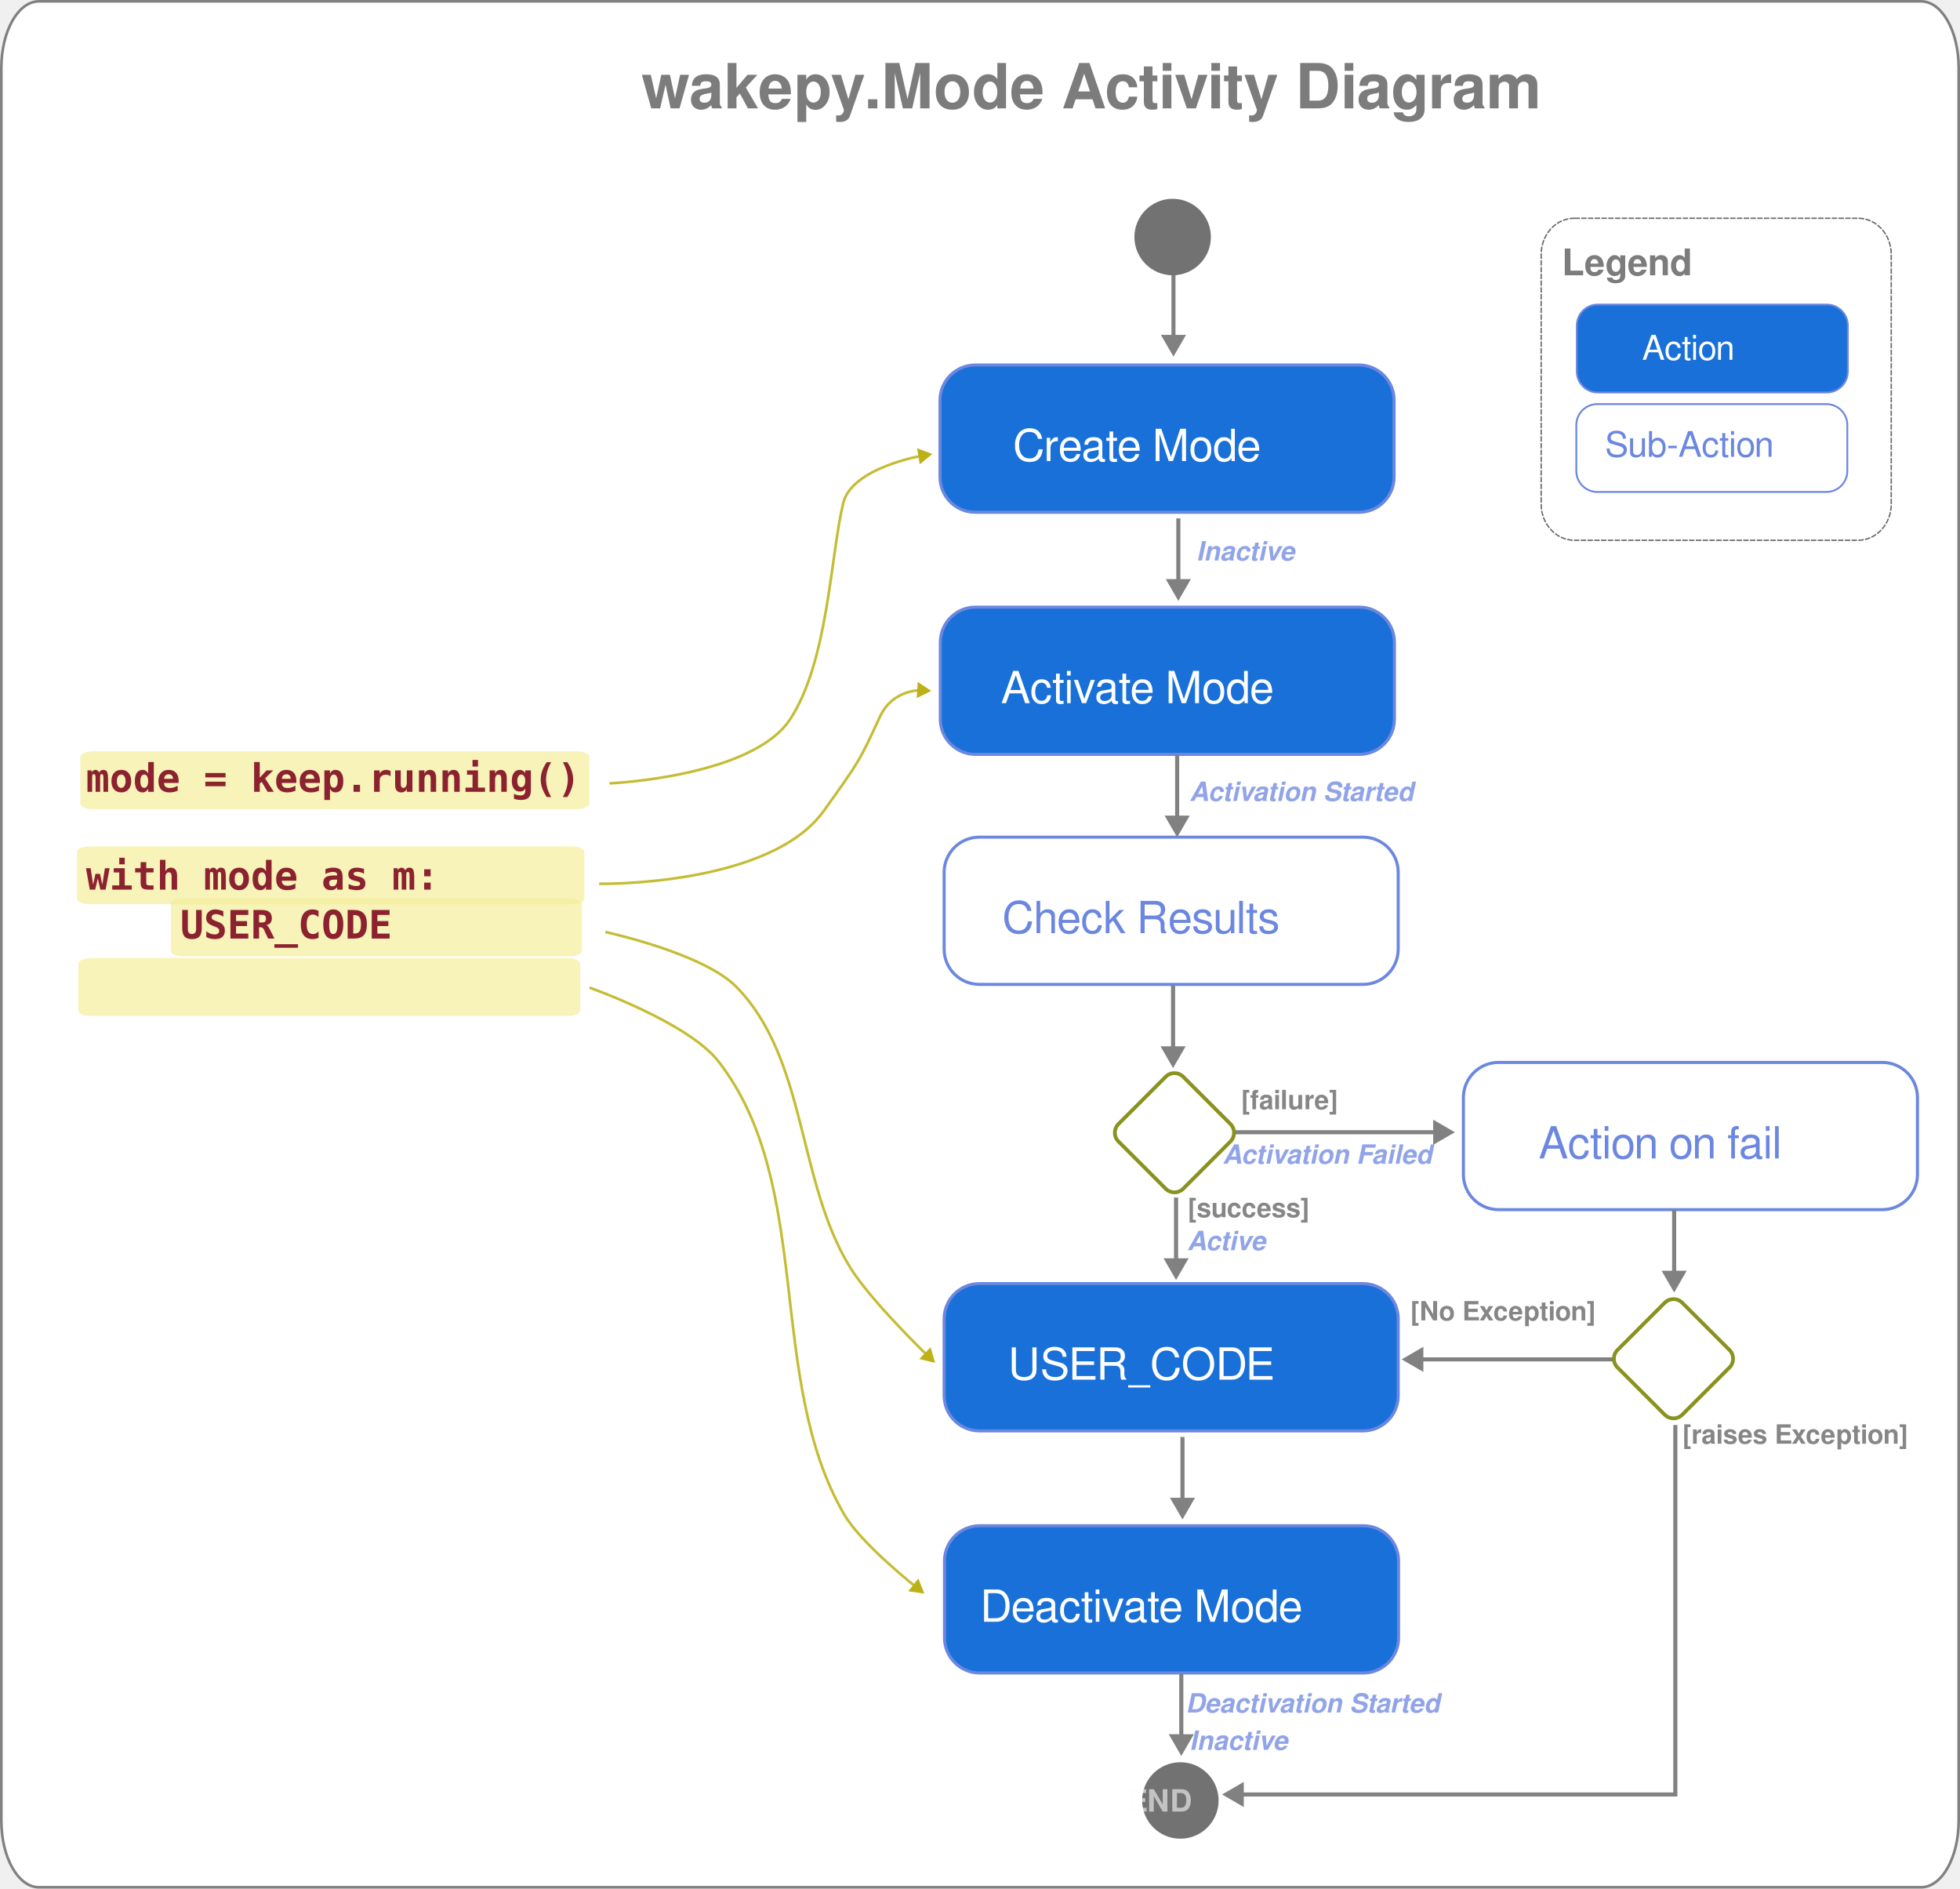
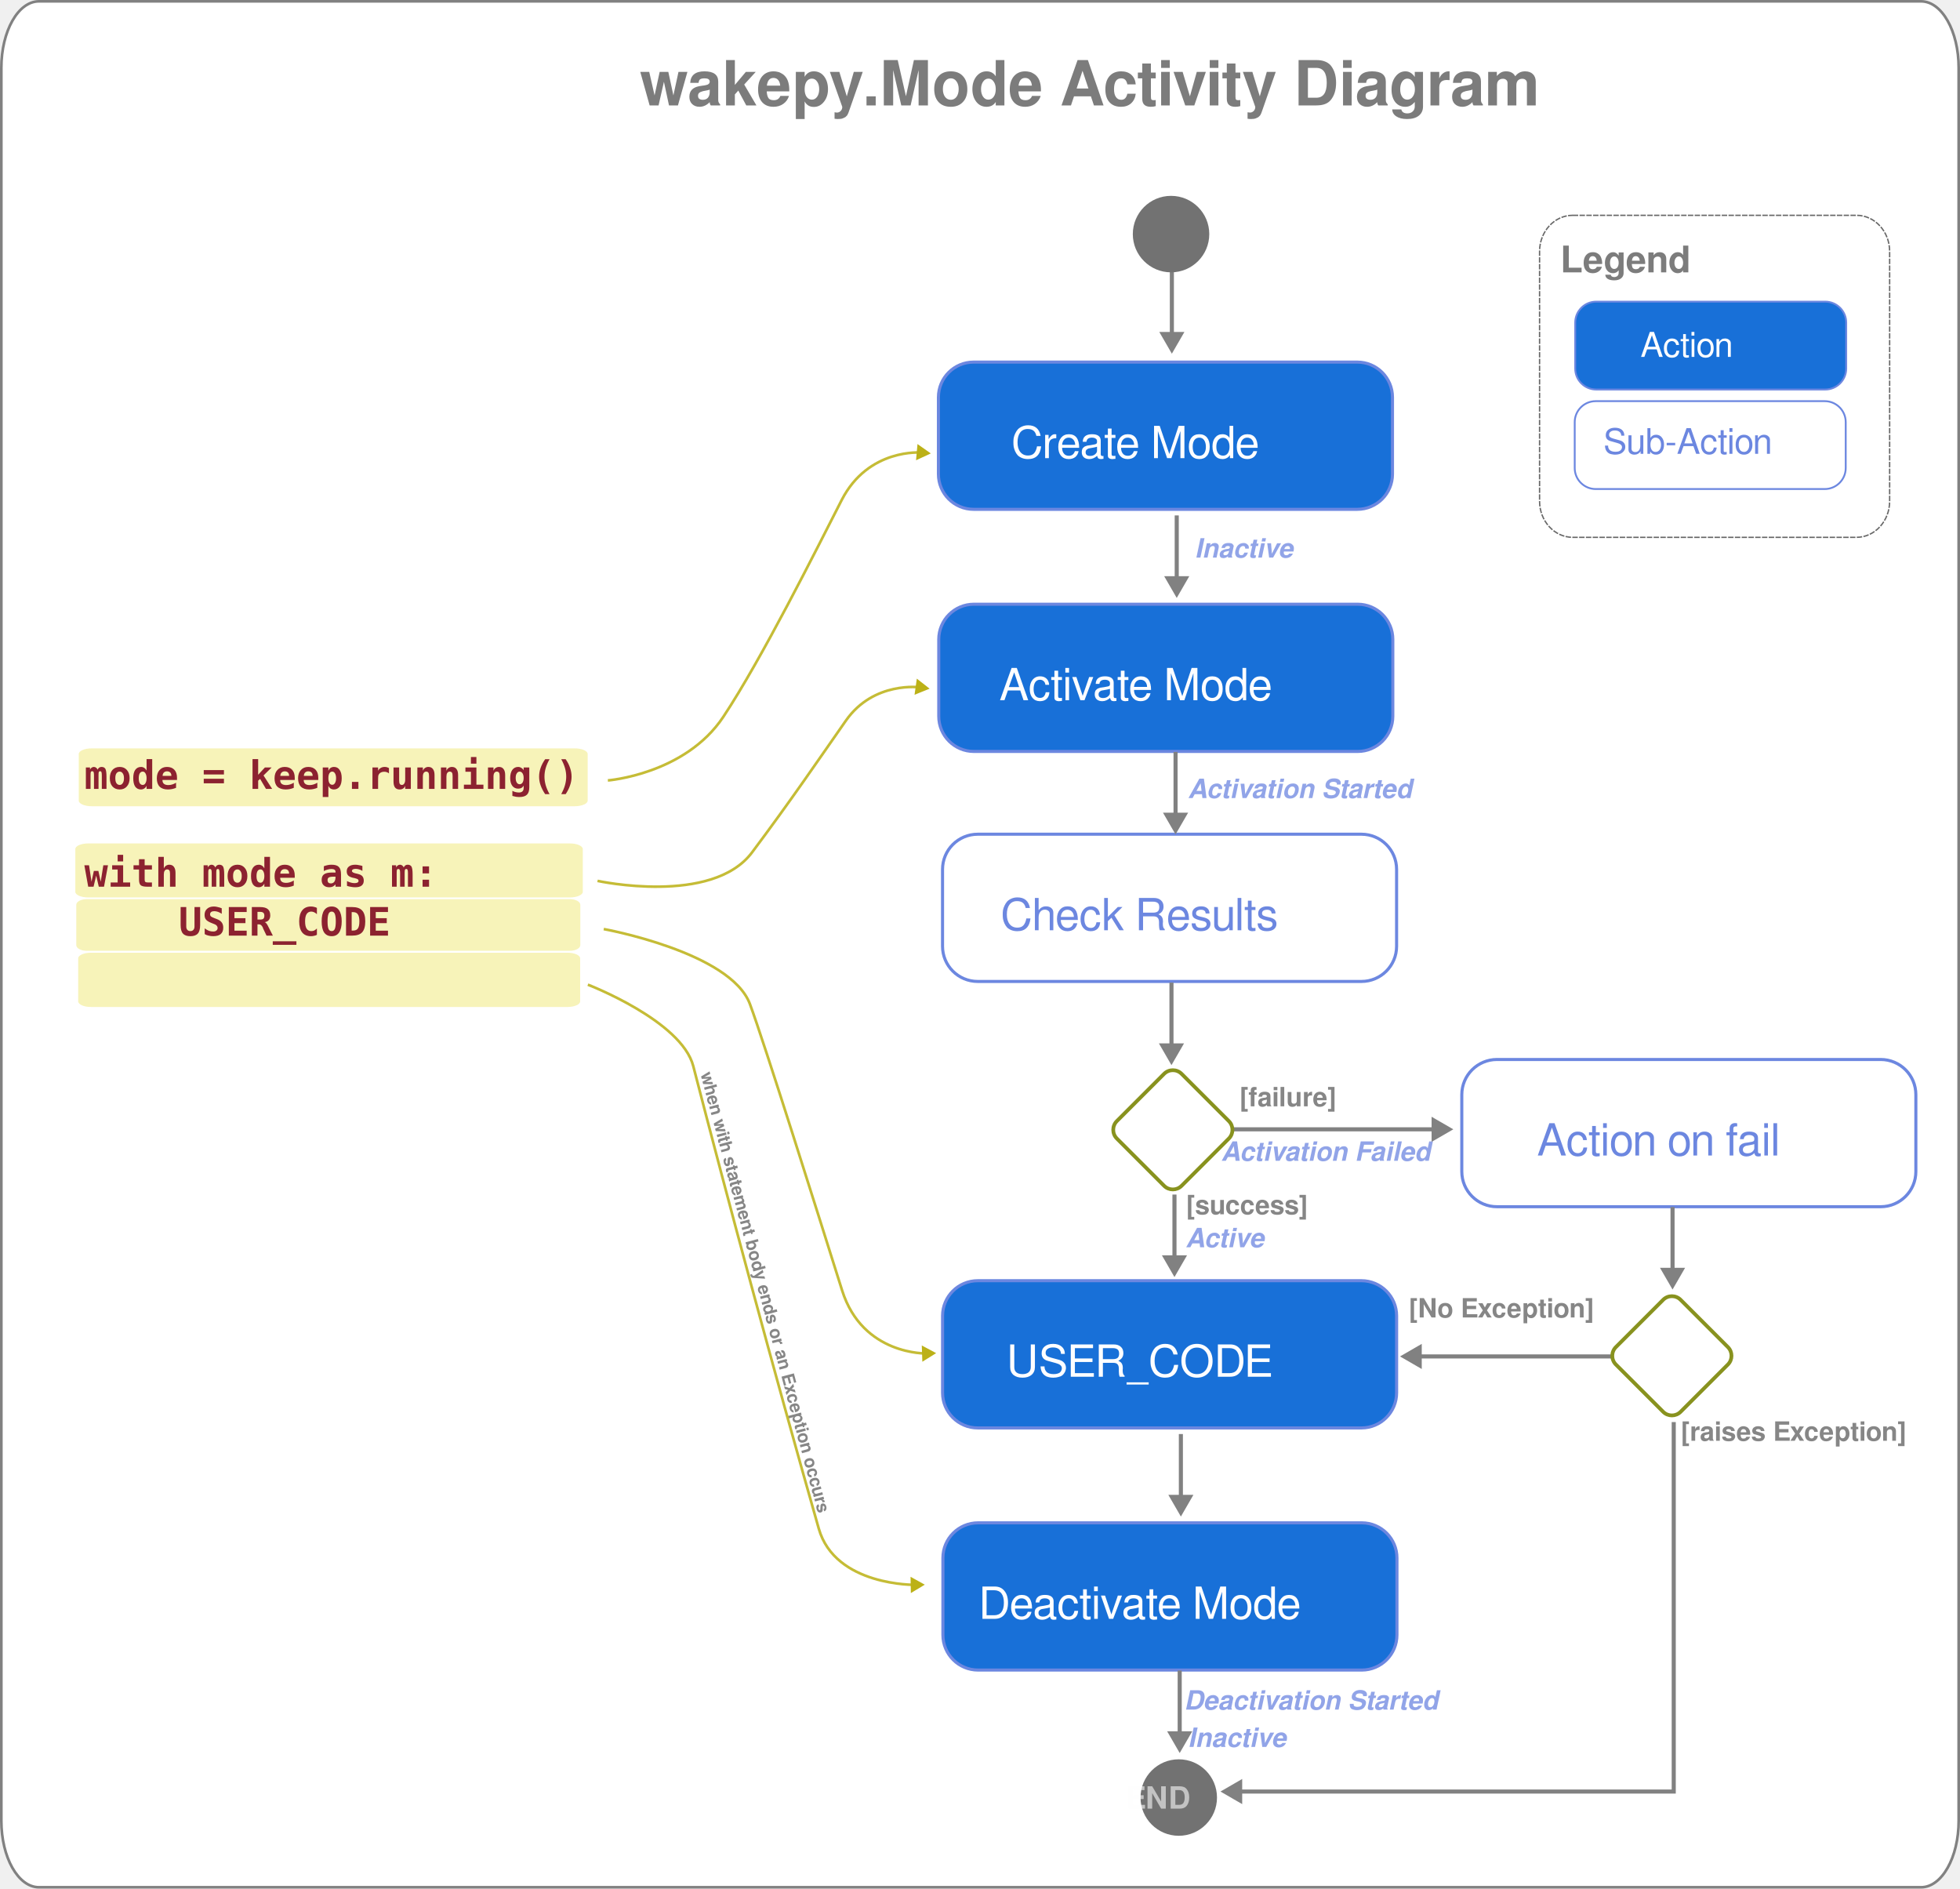
<svg xmlns="http://www.w3.org/2000/svg" width="222.862mm" height="214.704mm" viewBox="0 0 222.862 214.704" version="1.1" id="svg1">
  <defs id="defs1">
-     <marker style="overflow:visible" id="marker5" refX="0" refY="0" orient="auto-start-reverse" markerWidth="1" markerHeight="1" viewBox="0 0 1 1" preserveAspectRatio="xMidYMid">
-       <path transform="scale(0.5)" style="fill:context-stroke;fill-rule:evenodd;stroke:context-stroke;stroke-width:1pt" d="M 5.77,0 -2.88,5 V -5 Z" id="path5" />
-     </marker>
-     <marker style="overflow:visible" id="Triangle" refX="0" refY="0" orient="auto-start-reverse" markerWidth="1" markerHeight="1" viewBox="0 0 1 1" preserveAspectRatio="xMidYMid">
-       <path transform="scale(0.5)" style="fill:context-stroke;fill-rule:evenodd;stroke:context-stroke;stroke-width:1pt" d="M 5.77,0 -2.88,5 V -5 Z" id="path135" />
-     </marker>
    <marker style="overflow:visible" id="Triangle_Fnone_S-bcb117" refX="0" refY="0" orient="auto-start-reverse" markerWidth="1" markerHeight="1" viewBox="0 0 1 1" preserveAspectRatio="xMidYMid">
      <path transform="scale(0.5)" style="fill:#bcb117;fill-rule:evenodd;stroke:#bcb117;stroke-width:1pt" d="M 5.77,0 -2.88,5 V -5 Z" id="path2" />
    </marker>
    <marker style="overflow:visible" id="marker35_F-358274_S-818181" refX="0" refY="0" orient="auto-start-reverse" markerWidth="1" markerHeight="1" viewBox="0 0 1 1" preserveAspectRatio="xMidYMid">
      <path transform="scale(0.5)" style="fill:#818181;fill-rule:evenodd;stroke:#818181;stroke-width:1pt" d="M 5.77,0 -2.88,5 V -5 Z" id="path1-64" />
    </marker>
    <marker style="overflow:visible" id="marker35_F-358274_S-818181-6" refX="0" refY="0" orient="auto-start-reverse" markerWidth="1" markerHeight="1" viewBox="0 0 1 1" preserveAspectRatio="xMidYMid">
      <path transform="scale(0.5)" style="fill:#818181;fill-rule:evenodd;stroke:#818181;stroke-width:1pt" d="M 5.77,0 -2.88,5 V -5 Z" id="path1-64-1" />
    </marker>
    <marker style="overflow:visible" id="marker35_F-358274_S-818181-6-9" refX="0" refY="0" orient="auto-start-reverse" markerWidth="1" markerHeight="1" viewBox="0 0 1 1" preserveAspectRatio="xMidYMid">
      <path transform="scale(0.5)" style="fill:#818181;fill-rule:evenodd;stroke:#818181;stroke-width:1pt" d="M 5.77,0 -2.88,5 V -5 Z" id="path1-64-1-1" />
    </marker>
    <marker style="overflow:visible" id="marker35_F-358274_S-818181-6-9-4" refX="0" refY="0" orient="auto-start-reverse" markerWidth="1" markerHeight="1" viewBox="0 0 1 1" preserveAspectRatio="xMidYMid">
      <path transform="scale(0.5)" style="fill:#818181;fill-rule:evenodd;stroke:#818181;stroke-width:1pt" d="M 5.77,0 -2.88,5 V -5 Z" id="path1-64-1-1-0" />
    </marker>
    <marker style="overflow:visible" id="marker35_F-358274_S-818181-6-8" refX="0" refY="0" orient="auto-start-reverse" markerWidth="1" markerHeight="1" viewBox="0 0 1 1" preserveAspectRatio="xMidYMid">
      <path transform="scale(0.5)" style="fill:#818181;fill-rule:evenodd;stroke:#818181;stroke-width:1pt" d="M 5.77,0 -2.88,5 V -5 Z" id="path1-64-1-6" />
    </marker>
    <marker style="overflow:visible" id="marker35_F-358274_S-818181-5" refX="0" refY="0" orient="auto-start-reverse" markerWidth="1" markerHeight="1" viewBox="0 0 1 1" preserveAspectRatio="xMidYMid">
      <path transform="scale(0.5)" style="fill:#818181;fill-rule:evenodd;stroke:#818181;stroke-width:1pt" d="M 5.77,0 -2.88,5 V -5 Z" id="path1-64-7" />
    </marker>
    <marker style="overflow:visible" id="marker35_F-358274_S-818181-6-1" refX="0" refY="0" orient="auto-start-reverse" markerWidth="1" markerHeight="1" viewBox="0 0 1 1" preserveAspectRatio="xMidYMid">
      <path transform="scale(0.5)" style="fill:#818181;fill-rule:evenodd;stroke:#818181;stroke-width:1pt" d="M 5.77,0 -2.88,5 V -5 Z" id="path1-64-1-69" />
    </marker>
    <marker style="overflow:visible" id="marker35_F-358274_S-818181-3" refX="0" refY="0" orient="auto-start-reverse" markerWidth="1" markerHeight="1" viewBox="0 0 1 1" preserveAspectRatio="xMidYMid">
      <path transform="scale(0.5)" style="fill:#818181;fill-rule:evenodd;stroke:#818181;stroke-width:1pt" d="M 5.77,0 -2.88,5 V -5 Z" id="path1-64-71" />
    </marker>
    <marker style="overflow:visible" id="marker5_Fnone_S-bcb117" refX="0" refY="0" orient="auto-start-reverse" markerWidth="1" markerHeight="1" viewBox="0 0 1 1" preserveAspectRatio="xMidYMid">
      <path transform="scale(0.5)" style="fill:#bcb117;fill-rule:evenodd;stroke:#bcb117;stroke-width:1pt" d="M 5.77,0 -2.88,5 V -5 Z" id="path1-7" />
    </marker>
    <marker style="overflow:visible" id="marker5_Fnone_S-bcb117-2" refX="0" refY="0" orient="auto-start-reverse" markerWidth="1" markerHeight="1" viewBox="0 0 1 1" preserveAspectRatio="xMidYMid">
      <path transform="scale(0.5)" style="fill:#bcb117;fill-rule:evenodd;stroke:#bcb117;stroke-width:1pt" d="M 5.77,0 -2.88,5 V -5 Z" id="path1-7-1" />
    </marker>
    <marker style="overflow:visible" id="marker35_F-358274_S-818181-6-9-4-6" refX="0" refY="0" orient="auto-start-reverse" markerWidth="1" markerHeight="1" viewBox="0 0 1 1" preserveAspectRatio="xMidYMid">
      <path transform="scale(0.5)" style="fill:#818181;fill-rule:evenodd;stroke:#818181;stroke-width:1pt" d="M 5.77,0 -2.88,5 V -5 Z" id="path1-64-1-1-0-0" />
    </marker>
    <marker style="overflow:visible" id="marker35_F-358274_S-818181-6-8-5" refX="0" refY="0" orient="auto-start-reverse" markerWidth="1" markerHeight="1" viewBox="0 0 1 1" preserveAspectRatio="xMidYMid">
      <path transform="scale(0.5)" style="fill:#818181;fill-rule:evenodd;stroke:#818181;stroke-width:1pt" d="M 5.77,0 -2.88,5 V -5 Z" id="path1-64-1-6-0" />
    </marker>
  </defs>
-   <g id="layer1" transform="translate(40.01318,-21.68601)">
-     <rect style="fill:#ffffff;fill-opacity:1;stroke:#818181;stroke-width:0.303;stroke-dasharray:none;stroke-dashoffset:1.571" id="rect1" width="222.559" height="214.401" x="-39.861" y="21.838" rx="4.279" ry="7.564" />
+   <g id="layer1" transform="translate(39.8308,-22.01934)">
+     <rect style="fill:#ffffff;fill-opacity:1;stroke:#818181;stroke-width:0.303;stroke-dasharray:none;stroke-dashoffset:1.571" id="rect1" width="222.559" height="214.401" x="-39.679" y="22.171" rx="4.279" ry="7.564" />
    <rect style="font-variation-settings:normal;opacity:1;vector-effect:none;fill:#f3ed99;fill-opacity:0.677;stroke:none;stroke-width:0.451;stroke-linecap:butt;stroke-linejoin:miter;stroke-miterlimit:4;stroke-dasharray:none;stroke-dashoffset:1.571;stroke-opacity:1;-inkscape-stroke:none" id="rect2" width="57.869" height="6.578" x="-30.878" y="107.098" rx="1.468" ry="0.641" />
-     <rect style="font-variation-settings:normal;vector-effect:none;fill:#f3ed99;fill-opacity:0.677;stroke:none;stroke-width:0.45;stroke-linecap:butt;stroke-linejoin:miter;stroke-miterlimit:4;stroke-dasharray:none;stroke-dashoffset:1.571;stroke-opacity:1;-inkscape-stroke:none" id="rect2-1" width="57.703" height="6.578" x="-31.267" y="117.905" rx="1.464" ry="0.641" />
-     <rect style="font-variation-settings:normal;vector-effect:none;fill:#f3ed99;fill-opacity:0.677;stroke:none;stroke-width:0.405;stroke-linecap:butt;stroke-linejoin:miter;stroke-miterlimit:4;stroke-dasharray:none;stroke-dashoffset:1.571;stroke-opacity:1;-inkscape-stroke:none" id="rect2-1-2" width="46.743" height="6.578" x="-20.59" y="123.814" rx="1.186" ry="0.641" />
-     <rect style="font-variation-settings:normal;vector-effect:none;fill:#f3ed99;fill-opacity:0.677;stroke:none;stroke-width:0.448;stroke-linecap:butt;stroke-linejoin:miter;stroke-miterlimit:4;stroke-dasharray:none;stroke-dashoffset:1.571;stroke-opacity:1;-inkscape-stroke:none" id="rect2-1-2-6" width="57.077" height="6.578" x="-31.107" y="130.606" rx="1.448" ry="0.641" />
+     <rect style="font-variation-settings:normal;vector-effect:none;fill:#f3ed99;fill-opacity:0.677;stroke:none;stroke-width:0.45;stroke-linecap:butt;stroke-linejoin:miter;stroke-miterlimit:4;stroke-dasharray:none;stroke-dashoffset:1.571;stroke-opacity:1;-inkscape-stroke:none" id="rect2-1" width="57.703" height="6.139" x="-31.267" y="117.905" rx="1.464" ry="0.641" />
+     <rect style="font-variation-settings:normal;vector-effect:none;fill:#f3ed99;fill-opacity:0.677;stroke:none;stroke-width:0.405;stroke-linecap:butt;stroke-linejoin:miter;stroke-miterlimit:4;stroke-dasharray:none;stroke-dashoffset:1.571;stroke-opacity:1;-inkscape-stroke:none" id="rect2-1-2" width="57.31" height="5.871" x="-31.157" y="124.238" rx="1.186" ry="0.641" />
+     <rect style="font-variation-settings:normal;vector-effect:none;fill:#f3ed99;fill-opacity:0.677;stroke:none;stroke-width:0.448;stroke-linecap:butt;stroke-linejoin:miter;stroke-miterlimit:4;stroke-dasharray:none;stroke-dashoffset:1.571;stroke-opacity:1;-inkscape-stroke:none" id="rect2-1-2-6" width="57.077" height="6.17" x="-30.939" y="130.328" rx="1.448" ry="0.641" />
    <text xml:space="preserve" style="font-size:7.069px;line-height:normal;font-family:FreeSans;-inkscape-font-specification:'FreeSans, Normal';text-align:center;text-decoration-color:#000000;text-anchor:middle;fill:#184210;fill-opacity:0.58;stroke:none;stroke-width:0.283;stroke-dashoffset:0.416;stroke-opacity:1" x="88.491" y="34.002" id="text2-1">
      <tspan id="tspan2-7" style="font-weight:bold;fill:#1e1e1e;fill-opacity:0.58;stroke-width:0.283" x="88.491" y="34.002">wakepy.Mode Activity Diagram</tspan>
    </text>
    <text xml:space="preserve" style="font-size:4.182px;line-height:normal;font-family:FreeSans;-inkscape-font-specification:'FreeSans, Normal';text-align:center;text-decoration-color:#000000;text-anchor:middle;fill:#184210;fill-opacity:0.58;stroke:none;stroke-width:0.244;stroke-dashoffset:0.416;stroke-opacity:1" x="147.608" y="52.981" id="text2-1-63">
      <tspan id="tspan2-7-3" style="font-weight:bold;fill:#1e1e1e;fill-opacity:0.58;stroke-width:0.244" x="147.608" y="52.981">Legend</tspan>
    </text>
    <text xml:space="preserve" style="font-size:3.016px;line-height:normal;font-family:FreeSans;-inkscape-font-specification:'FreeSans, Normal';text-align:center;text-decoration-color:#000000;text-anchor:middle;fill:#6d87e1;fill-opacity:0.752;stroke-width:0.35;stroke-dashoffset:0.416" x="103.488" y="85.403" id="text1-9-7-1-9-1-12-2-52-7">
      <tspan style="font-style:italic;font-weight:bold;fill:#6d87e1;fill-opacity:0.752;stroke:none;stroke-width:0.35;stroke-opacity:1" x="103.488" y="85.403" id="tspan7">Inactive</tspan>
    </text>
    <rect style="fill:#1870d8;fill-opacity:1;stroke:#6c87e0;stroke-width:0.35;stroke-dasharray:none;stroke-dashoffset:0.416;stroke-opacity:1" id="rect1-2-6-2-9-9-6-5" width="51.629" height="16.738" x="66.872" y="63.184" rx="4" ry="4" />
    <text xml:space="preserve" style="font-size:5.032px;line-height:normal;font-family:FreeSans;-inkscape-font-specification:'FreeSans, Normal';text-align:center;text-decoration-color:#000000;text-anchor:middle;fill:#2749b8;fill-opacity:0.996;stroke-width:0.35;stroke-dashoffset:0.416" x="92.404" y="74.098" id="text1-9-2-2-6-1-4-5">
      <tspan id="tspan1-2-54-4-2-7-1-7" style="fill:#ffffff;fill-opacity:0.996;stroke:none;stroke-width:0.35;stroke-opacity:1" x="92.404" y="74.098">Create Mode</tspan>
    </text>
    <rect style="fill:#1870d8;fill-opacity:1;stroke:#6c87e0;stroke-width:0.209;stroke-dasharray:none;stroke-dashoffset:0.416;stroke-opacity:1" id="rect1-2-6-2-9-9-6-5-9" width="30.815" height="9.99" x="139.278" y="56.312" rx="2.387" ry="2.387" />
    <text xml:space="preserve" style="font-size:3.889px;line-height:normal;font-family:FreeSans;-inkscape-font-specification:'FreeSans, Normal';text-align:center;text-decoration-color:#000000;text-anchor:middle;fill:#2749b8;fill-opacity:0.996;stroke-width:0.27;stroke-dashoffset:0.416" x="154.378" y="62.597" id="text1-9-2-2-6-1-4-5-0">
      <tspan id="tspan1-2-54-4-2-7-1-7-89" style="fill:#ffffff;fill-opacity:0.996;stroke:none;stroke-width:0.27;stroke-opacity:1" x="154.378" y="62.597">Action</tspan>
    </text>
    <rect style="fill:#1870d8;fill-opacity:1;stroke:#6c87e0;stroke-width:0.35;stroke-dasharray:none;stroke-dashoffset:0.416;stroke-opacity:1" id="rect1-2-6-2-9-9-6-5-83" width="51.629" height="16.738" x="66.91" y="90.71" rx="4" ry="4" />
    <text xml:space="preserve" style="font-size:5.032px;line-height:normal;font-family:FreeSans;-inkscape-font-specification:'FreeSans, Normal';text-align:center;text-decoration-color:#000000;text-anchor:middle;fill:#2749b8;fill-opacity:0.996;stroke-width:0.35;stroke-dashoffset:0.416" x="92.442" y="101.624" id="text1-9-2-2-6-1-4-5-5">
      <tspan id="tspan1-2-54-4-2-7-1-7-6" style="fill:#ffffff;fill-opacity:0.996;stroke:none;stroke-width:0.35;stroke-opacity:1" x="92.442" y="101.624">Activate Mode</tspan>
    </text>
    <rect style="fill:#ffffff;fill-opacity:1;stroke:#6c87e0;stroke-width:0.35;stroke-dasharray:none;stroke-dashoffset:0.416;stroke-opacity:1" id="rect1-2-6-2-9-9-6-5-83-0" width="51.629" height="16.738" x="67.34" y="116.857" rx="4" ry="4" />
    <text xml:space="preserve" style="font-size:5.032px;line-height:normal;font-family:FreeSans;-inkscape-font-specification:'FreeSans, Normal';text-align:center;text-decoration-color:#000000;text-anchor:middle;fill:#6c87e0;fill-opacity:1;stroke-width:0.35;stroke-dashoffset:0.416" x="92.872" y="127.771" id="text1-9-2-2-6-1-4-5-5-7">
      <tspan id="tspan1-2-54-4-2-7-1-7-6-6" style="fill:#6c87e0;fill-opacity:1;stroke:none;stroke-width:0.35;stroke-opacity:1" x="92.872" y="127.771">Check Results</tspan>
    </text>
    <rect style="fill:#ffffff;fill-opacity:1;stroke:#6c87e0;stroke-width:0.209;stroke-dasharray:none;stroke-dashoffset:0.416;stroke-opacity:1" id="rect1-2-6-2-9-9-6-5-83-0-8" width="30.815" height="9.99" x="139.222" y="67.625" rx="2.387" ry="2.387" />
    <text xml:space="preserve" style="font-size:4.01px;line-height:normal;font-family:FreeSans;-inkscape-font-specification:'FreeSans, Normal';text-align:center;text-decoration-color:#000000;text-anchor:middle;fill:#6c87e0;fill-opacity:1;stroke-width:0.279;stroke-dashoffset:0.416" x="154.567" y="73.613" id="text1-9-2-2-6-1-4-5-5-7-9">
      <tspan id="tspan1-2-54-4-2-7-1-7-6-6-6" style="fill:#6c87e0;fill-opacity:1;stroke:none;stroke-width:0.279;stroke-opacity:1" x="154.567" y="73.613">Sub-Action</tspan>
    </text>
    <rect style="fill:#ffffff;fill-opacity:1;stroke:#6c87e0;stroke-width:0.35;stroke-dasharray:none;stroke-dashoffset:0.416;stroke-opacity:1" id="rect1-2-6-2-9-9-6-5-83-0-5" width="51.629" height="16.738" x="126.383" y="142.466" rx="4" ry="4" />
    <text xml:space="preserve" style="font-size:5.032px;line-height:normal;font-family:FreeSans;-inkscape-font-specification:'FreeSans, Normal';text-align:center;text-decoration-color:#000000;text-anchor:middle;fill:#6c87e0;fill-opacity:1;stroke-width:0.35;stroke-dashoffset:0.416" x="151.915" y="153.379" id="text1-9-2-2-6-1-4-5-5-7-2">
      <tspan id="tspan1-2-54-4-2-7-1-7-6-6-4" style="fill:#6c87e0;fill-opacity:1;stroke:none;stroke-width:0.35;stroke-opacity:1" x="151.915" y="153.379">Action on fail</tspan>
    </text>
    <path style="font-variation-settings:normal;vector-effect:none;fill:#358274;fill-opacity:0.58;stroke:#818181;stroke-width:0.464;stroke-linecap:butt;stroke-linejoin:miter;stroke-miterlimit:4;stroke-dasharray:none;stroke-dashoffset:0.416;stroke-opacity:1;-inkscape-stroke:none;marker-end:url(#marker35_F-358274_S-818181);stop-color:#000000" d="m 93.97,80.616 v 7.732" id="path34-8" />
    <path style="font-variation-settings:normal;vector-effect:none;fill:#358274;fill-opacity:0.58;stroke:#818181;stroke-width:0.464;stroke-linecap:butt;stroke-linejoin:miter;stroke-miterlimit:4;stroke-dasharray:none;stroke-dashoffset:0.416;stroke-opacity:1;-inkscape-stroke:none;marker-end:url(#marker35_F-358274_S-818181-3);stop-color:#000000" d="m 93.416,52.849 v 7.732" id="path34-8-2" />
    <text xml:space="preserve" style="font-size:3.016px;line-height:normal;font-family:FreeSans;-inkscape-font-specification:'FreeSans, Normal';text-align:center;text-decoration-color:#000000;text-anchor:middle;fill:#6d87e1;fill-opacity:0.752;stroke-width:0.35;stroke-dashoffset:0.416" x="109.864" y="112.744" id="text1-9-7-1-9-1-12-2-52-7-0">
      <tspan style="font-style:italic;font-weight:bold;fill:#6d87e1;fill-opacity:0.752;stroke:none;stroke-width:0.35;stroke-opacity:1" x="109.864" y="112.744" id="tspan7-6">Activation Started</tspan>
    </text>
    <text xml:space="preserve" style="font-size:3.016px;line-height:normal;font-family:FreeSans;-inkscape-font-specification:'FreeSans, Normal';text-align:center;text-decoration-color:#000000;text-anchor:middle;fill:#2f2f2f;fill-opacity:0.58;stroke-width:0.35;stroke-dashoffset:0.416" x="103.845" y="160.066" id="text1-9-7-1-9-1-12-2-52-7-0-7">
      <tspan style="font-weight:bold;fill:#2f2f2f;fill-opacity:0.58;stroke:none;stroke-width:0.35;stroke-opacity:1" x="103.845" y="160.066" id="tspan7-6-0">[success]</tspan>
    </text>
    <text xml:space="preserve" style="font-size:3.016px;line-height:normal;font-family:FreeSans;-inkscape-font-specification:'FreeSans, Normal';text-align:center;text-decoration-color:#000000;text-anchor:middle;fill:#2f2f2f;fill-opacity:0.58;stroke-width:0.35;stroke-dashoffset:0.416" x="108.509" y="147.787" id="text1-9-7-1-9-1-12-2-52-7-0-7-9">
      <tspan style="font-weight:bold;fill:#2f2f2f;fill-opacity:0.58;stroke:none;stroke-width:0.35;stroke-opacity:1" x="108.509" y="147.787" id="tspan7-6-0-2">[failure]</tspan>
+     </text>
+     <text xml:space="preserve" style="font-size:1.977px;line-height:normal;font-family:FreeSans;-inkscape-font-specification:'FreeSans, Normal';text-align:center;text-decoration-color:#000000;text-anchor:middle;fill:#2f2f2f;fill-opacity:0.58;stroke-width:0.35;stroke-dashoffset:0.416" x="176.609" y="-1.156" id="text1-9-7-1-9-1-12-2-52-7-0-7-9-7" transform="rotate(75)">
+       <tspan style="font-weight:bold;fill:#2f2f2f;fill-opacity:0.58;stroke:none;stroke-width:0.35;stroke-opacity:1" x="176.609" y="-1.156" id="tspan7-6-0-2-6">when with statement body ends or an Exception occurs</tspan>
    </text>
    <text xml:space="preserve" style="font-size:3.016px;line-height:normal;font-family:FreeSans;-inkscape-font-specification:'FreeSans, Normal';text-align:center;text-decoration-color:#000000;text-anchor:middle;fill:#2f2f2f;fill-opacity:0.58;stroke-width:0.35;stroke-dashoffset:0.416" x="132.78" y="171.794" id="text1-9-7-1-9-1-12-2-52-7-0-7-9-3">
      <tspan style="font-weight:bold;fill:#2f2f2f;fill-opacity:0.58;stroke:none;stroke-width:0.35;stroke-opacity:1" x="132.78" y="171.794" id="tspan7-6-0-2-0">[No Exception]</tspan>
    </text>
    <text xml:space="preserve" style="font-size:3.016px;line-height:normal;font-family:FreeSans;-inkscape-font-specification:'FreeSans, Normal';text-align:center;text-decoration-color:#000000;text-anchor:middle;fill:#2f2f2f;fill-opacity:0.58;stroke-width:0.35;stroke-dashoffset:0.416" x="166" y="185.814" id="text1-9-7-1-9-1-12-2-52-7-0-7-9-3-8">
      <tspan style="font-weight:bold;fill:#2f2f2f;fill-opacity:0.58;stroke:none;stroke-width:0.35;stroke-opacity:1" x="166" y="185.814" id="tspan7-6-0-2-0-9">[raises Exception]</tspan>
    </text>
    <path style="font-variation-settings:normal;vector-effect:none;fill:#358274;fill-opacity:0.58;stroke:#818181;stroke-width:0.464;stroke-linecap:butt;stroke-linejoin:miter;stroke-miterlimit:4;stroke-dasharray:none;stroke-dashoffset:0.416;stroke-opacity:1;-inkscape-stroke:none;marker-end:url(#marker35_F-358274_S-818181-6);stop-color:#000000" d="m 93.836,107.501 v 7.732" id="path34-8-5" />
    <text xml:space="preserve" style="font-size:3.016px;line-height:normal;font-family:FreeSans;-inkscape-font-specification:'FreeSans, Normal';text-align:center;text-decoration-color:#000000;text-anchor:middle;fill:#6d87e1;fill-opacity:0.752;stroke-width:0.35;stroke-dashoffset:0.416" x="101.316" y="163.81" id="text1-9-7-1-9-1-12-2-52-7-1">
      <tspan style="font-style:italic;font-weight:bold;fill:#6d87e1;fill-opacity:0.752;stroke:none;stroke-width:0.35;stroke-opacity:1" x="101.316" y="163.81" id="tspan7-3">Active</tspan>
    </text>
    <text xml:space="preserve" style="font-size:3.016px;line-height:normal;font-family:FreeSans;-inkscape-font-specification:'FreeSans, Normal';text-align:center;text-decoration-color:#000000;text-anchor:middle;fill:#6d87e1;fill-opacity:0.752;stroke-width:0.35;stroke-dashoffset:0.416" x="112.803" y="153.985" id="text1-9-7-1-9-1-12-2-52-7-1-5">
      <tspan style="font-style:italic;font-weight:bold;fill:#6d87e1;fill-opacity:0.752;stroke:none;stroke-width:0.35;stroke-opacity:1" x="112.803" y="153.985" id="tspan7-3-2">Activation Failed</tspan>
    </text>
    <rect style="fill:#1870d8;fill-opacity:1;stroke:#6c87e0;stroke-width:0.35;stroke-dasharray:none;stroke-dashoffset:0.416;stroke-opacity:1" id="rect1-2-6-2-9-9-6-5-3" width="51.629" height="16.738" x="67.343" y="167.615" rx="4" ry="4" />
    <text xml:space="preserve" style="font-size:5.032px;line-height:normal;font-family:FreeSans;-inkscape-font-specification:'FreeSans, Normal';text-align:center;text-decoration-color:#000000;text-anchor:middle;fill:#2749b8;fill-opacity:0.996;stroke-width:0.35;stroke-dashoffset:0.416" x="92.875" y="178.528" id="text1-9-2-2-6-1-4-5-37">
      <tspan id="tspan1-2-54-4-2-7-1-7-9" style="fill:#ffffff;fill-opacity:0.996;stroke:none;stroke-width:0.35;stroke-opacity:1" x="92.875" y="178.528">USER_CODE</tspan>
    </text>
    <rect style="fill:#1870d8;fill-opacity:1;stroke:#6c87e0;stroke-width:0.35;stroke-dasharray:none;stroke-dashoffset:0.416;stroke-opacity:1" id="rect1-2-6-2-9-9-6-5-83-8" width="51.629" height="16.738" x="67.381" y="195.141" rx="4" ry="4" />
    <text xml:space="preserve" style="font-size:5.032px;line-height:normal;font-family:FreeSans;-inkscape-font-specification:'FreeSans, Normal';text-align:center;text-decoration-color:#000000;text-anchor:middle;fill:#2749b8;fill-opacity:0.996;stroke-width:0.35;stroke-dashoffset:0.416" x="92.913" y="206.054" id="text1-9-2-2-6-1-4-5-5-6">
      <tspan id="tspan1-2-54-4-2-7-1-7-6-7" style="fill:#ffffff;fill-opacity:0.996;stroke:none;stroke-width:0.35;stroke-opacity:1" x="92.913" y="206.054">Deactivate Mode</tspan>
    </text>
    <path style="font-variation-settings:normal;vector-effect:none;fill:#358274;fill-opacity:0.58;stroke:#818181;stroke-width:0.464;stroke-linecap:butt;stroke-linejoin:miter;stroke-miterlimit:4;stroke-dasharray:none;stroke-dashoffset:0.416;stroke-opacity:1;-inkscape-stroke:none;marker-end:url(#marker35_F-358274_S-818181-5);stop-color:#000000" d="m 94.441,185.047 v 7.732" id="path34-8-0" />
    <text xml:space="preserve" style="font-size:3.016px;line-height:normal;font-family:FreeSans;-inkscape-font-specification:'FreeSans, Normal';text-align:center;text-decoration-color:#000000;text-anchor:middle;fill:#6d87e1;fill-opacity:0.752;stroke-width:0.35;stroke-dashoffset:0.416" x="111.138" y="216.374" id="text1-9-7-1-9-1-12-2-52-7-0-4">
      <tspan style="font-style:italic;font-weight:bold;fill:#6d87e1;fill-opacity:0.752;stroke:none;stroke-width:0.35;stroke-opacity:1" x="111.138" y="216.374" id="tspan7-6-8">Deactivation Started</tspan>
    </text>
    <text xml:space="preserve" style="font-size:3.016px;line-height:normal;font-family:FreeSans;-inkscape-font-specification:'FreeSans, Normal';text-align:center;text-decoration-color:#000000;text-anchor:middle;fill:#6d87e1;fill-opacity:0.752;stroke-width:0.35;stroke-dashoffset:0.416" x="102.708" y="220.615" id="text1-9-7-1-9-1-12-2-52-7-0-4-6">
      <tspan style="font-style:italic;font-weight:bold;fill:#6d87e1;fill-opacity:0.752;stroke:none;stroke-width:0.35;stroke-opacity:1" x="102.708" y="220.615" id="tspan7-6-8-0">Inactive</tspan>
    </text>
    <path style="font-variation-settings:normal;vector-effect:none;fill:#358274;fill-opacity:0.58;stroke:#818181;stroke-width:0.464;stroke-linecap:butt;stroke-linejoin:miter;stroke-miterlimit:4;stroke-dasharray:none;stroke-dashoffset:0.416;stroke-opacity:1;-inkscape-stroke:none;marker-end:url(#marker35_F-358274_S-818181-6-1);stop-color:#000000" d="m 94.307,211.931 v 7.732" id="path34-8-5-48" />
    <path style="font-variation-settings:normal;vector-effect:none;fill:#358274;fill-opacity:0.58;stroke:#818181;stroke-width:0.464;stroke-linecap:butt;stroke-linejoin:miter;stroke-miterlimit:4;stroke-dasharray:none;stroke-dashoffset:0.416;stroke-opacity:1;-inkscape-stroke:none;marker-end:url(#marker35_F-358274_S-818181-6-8);stop-color:#000000" d="m 100.129,150.405 h 23.642" id="path34-8-5-8" />
    <path style="font-variation-settings:normal;vector-effect:none;fill:#358274;fill-opacity:0.58;stroke:#818181;stroke-width:0.464;stroke-linecap:butt;stroke-linejoin:miter;stroke-miterlimit:4;stroke-dasharray:none;stroke-dashoffset:0.416;stroke-opacity:1;-inkscape-stroke:none;marker-end:url(#marker35_F-358274_S-818181-6-8-5);stop-color:#000000" d="m 144.649,176.225 h -23.642" id="path34-8-5-8-0" />
    <path style="font-variation-settings:normal;vector-effect:none;fill:#358274;fill-opacity:0.58;stroke:#818181;stroke-width:0.464;stroke-linecap:butt;stroke-linejoin:miter;stroke-miterlimit:4;stroke-dasharray:none;stroke-dashoffset:0.416;stroke-opacity:1;-inkscape-stroke:none;marker-end:url(#marker35_F-358274_S-818181-6-9);stop-color:#000000" d="m 93.371,133.728 v 7.732" id="path34-8-5-4" />
    <path style="font-variation-settings:normal;vector-effect:none;fill:#358274;fill-opacity:0.58;stroke:#818181;stroke-width:0.464;stroke-linecap:butt;stroke-linejoin:miter;stroke-miterlimit:4;stroke-dasharray:none;stroke-dashoffset:0.416;stroke-opacity:1;-inkscape-stroke:none;marker-end:url(#marker35_F-358274_S-818181-6-9-4);stop-color:#000000" d="m 93.712,157.822 v 7.732" id="path34-8-5-4-2" />
    <path style="font-variation-settings:normal;vector-effect:none;fill:#358274;fill-opacity:0.58;stroke:#818181;stroke-width:0.464;stroke-linecap:butt;stroke-linejoin:miter;stroke-miterlimit:4;stroke-dasharray:none;stroke-dashoffset:0.416;stroke-opacity:1;-inkscape-stroke:none;marker-end:url(#marker35_F-358274_S-818181-6-9-4-6);stop-color:#000000" d="m 150.346,159.24 v 7.732" id="path34-8-5-4-2-5" />
    <rect style="fill:#ffffff;fill-opacity:1;stroke:#88921e;stroke-width:0.424;stroke-dasharray:none;stroke-dashoffset:0;stroke-opacity:1" id="rect1-2-6-2-9-9-6-5-4-0-8-7-2" width="10.408" height="10.407" x="167.323" y="35.055" rx="1.404" ry="1.404" transform="rotate(45)" />
    <rect style="fill:#ffffff;fill-opacity:1;stroke:#88921e;stroke-width:0.424;stroke-dasharray:none;stroke-dashoffset:0;stroke-opacity:1" id="rect1-2-6-2-9-9-6-5-4-0-8-7-2-3" width="10.408" height="10.407" x="225.613" y="13.098" rx="1.404" ry="1.404" transform="rotate(45)" />
    <rect style="fill:none;fill-opacity:0.33;stroke:#676767;stroke-width:0.154;stroke-dasharray:0.616, 0.154;stroke-dashoffset:0;stroke-opacity:1" id="rect8" width="39.805" height="36.61" x="135.226" y="46.496" rx="3.775" ry="4.109" />
    <circle style="fill:#727272;fill-opacity:1;stroke-width:0.31;stroke-dasharray:none;stroke-dashoffset:0.416" id="path11-1-3-8" cx="94.2" cy="226.372" r="4.347" />
    <text xml:space="preserve" style="font-size:3.502px;line-height:normal;font-family:FreeSans;-inkscape-font-specification:'FreeSans, Normal';text-align:center;text-decoration-color:#000000;text-anchor:middle;fill:#fefefe;fill-opacity:0.58;stroke-width:0.35;stroke-dashoffset:0.416" x="94.044" y="227.637" id="text1-9-7-1-9-1-12-2-5-8-6">
      <tspan id="tspan1-2-5-4-8-2-8-7-9-0-2" style="font-weight:bold;fill:#fefefe;fill-opacity:0.58;stroke:none;stroke-width:0.35;stroke-opacity:1" x="94.044" y="227.637">END</tspan>
    </text>
    <circle style="fill:#727272;fill-opacity:1;stroke-width:0.31;stroke-dasharray:none;stroke-dashoffset:0.416" id="path11-1-3-8-1" cx="93.323" cy="48.632" r="4.347" />
    <text xml:space="preserve" style="font-style:normal;font-variant:normal;font-weight:bold;font-stretch:normal;font-size:4.448px;font-family:monospace;-inkscape-font-specification:'monospace, Bold';font-variant-ligatures:normal;font-variant-caps:normal;font-variant-numeric:normal;font-variant-east-asian:normal;text-align:center;text-anchor:middle;fill:#8c2230;fill-opacity:1;stroke:#bd2121;stroke-width:0.365" x="-30.239" y="111.707" id="text3800">
      <tspan style="text-align:start;text-anchor:start;fill:#8c2230;fill-opacity:1;stroke:none;stroke-width:0.365" x="-30.239" y="111.707" id="tspan3802">mode = keep.running()</tspan>
      <tspan style="text-align:start;text-anchor:start;fill:#8c2230;fill-opacity:1;stroke:none;stroke-width:0.365" x="-30.239" y="117.266" id="tspan3806" />
      <tspan style="text-align:start;text-anchor:start;fill:#8c2230;fill-opacity:1;stroke:none;stroke-width:0.365" x="-30.239" y="122.826" id="tspan3924">with mode as m:</tspan>
      <tspan style="text-align:start;text-anchor:start;fill:#8c2230;fill-opacity:1;stroke:none;stroke-width:0.365" x="-30.239" y="128.386" id="tspan3914">    USER_CODE</tspan>
      <tspan style="text-align:start;text-anchor:start;fill:#8c2230;fill-opacity:1;stroke:none;stroke-width:0.365" x="-30.239" y="133.946" id="tspan3918" />
      <tspan style="text-align:start;text-anchor:start;fill:#8c2230;fill-opacity:1;stroke:none;stroke-width:0.365" x="-30.239" y="139.506" id="tspan3922" />
      <tspan style="text-align:start;text-anchor:start;fill:#8c2230;fill-opacity:1;stroke:none;stroke-width:0.365" x="-30.239" y="145.065" id="tspan3808" />
    </text>
-     <path style="font-variation-settings:normal;opacity:1;fill:none;fill-opacity:0.58;stroke:#bcb117;stroke-width:0.301;stroke-linecap:butt;stroke-linejoin:miter;stroke-miterlimit:4;stroke-dasharray:none;stroke-dashoffset:0.416;stroke-opacity:0.867;marker-end:url(#Triangle_Fnone_S-bcb117);stop-color:#000000;stop-opacity:1" d="m 29.287,110.742 c 0,0 16.166,-0.7 20.516,-7.251 4.35,-6.55 4.598,-18.546 6.063,-24.611 0.982,-4.067 9.076,-5.409 9.076,-5.409" id="path1" />
-     <path style="font-variation-settings:normal;opacity:1;fill:none;fill-opacity:0.58;stroke:#bcb117;stroke-width:0.301;stroke-linecap:butt;stroke-linejoin:miter;stroke-miterlimit:4;stroke-dasharray:none;stroke-dashoffset:0.416;stroke-opacity:0.867;marker-end:url(#marker5_Fnone_S-bcb117);stop-color:#000000;stop-opacity:1" d="m 28.111,122.162 c 0,0 19.392,0.32 25.556,-8.304 4.122,-5.767 4.043,-5.646 6.365,-10.675 1.493,-3.232 4.782,-3.021 4.782,-3.021" id="path3" />
-     <path style="font-variation-settings:normal;fill:none;fill-opacity:0.58;stroke:#bcb117;stroke-width:0.301;stroke-linecap:butt;stroke-linejoin:miter;stroke-miterlimit:4;stroke-dasharray:none;stroke-dashoffset:0.416;stroke-opacity:0.867;marker-end:url(#marker5_Fnone_S-bcb117);stop-color:#000000" d="m 28.818,127.64 c 0,0 11.075,2.386 14.85,6.195 8.094,8.167 6.945,22.176 12.994,31.955 2.358,3.812 8.883,10.094 8.883,10.094" id="path3-7" />
-     <path style="font-variation-settings:normal;fill:none;fill-opacity:0.58;stroke:#bcb117;stroke-width:0.301;stroke-linecap:butt;stroke-linejoin:miter;stroke-miterlimit:4;stroke-dasharray:none;stroke-dashoffset:0.416;stroke-opacity:0.867;marker-end:url(#marker5_Fnone_S-bcb117-2);stop-color:#000000" d="m 27.012,133.961 c 0,0 11.215,3.949 14.674,8.399 10.931,14.061 5.339,36.085 14.283,51.486 1.968,3.39 8.284,8.346 8.284,8.346" id="path3-7-6" />
+     <path style="font-variation-settings:normal;opacity:1;fill:none;fill-opacity:0.58;stroke:#bcb117;stroke-width:0.301;stroke-linecap:butt;stroke-linejoin:miter;stroke-miterlimit:4;stroke-dasharray:none;stroke-dashoffset:0.416;stroke-opacity:0.867;marker-end:url(#Triangle_Fnone_S-bcb117);stop-color:#000000;stop-opacity:1" d="m 29.287,110.742 c 0,0 8.779,-0.684 13.129,-7.234 4.35,-6.55 10.611,-19.071 13.45,-24.628 3.04,-5.949 9.076,-5.409 9.076,-5.409" id="path1" />
+     <path style="font-variation-settings:normal;opacity:1;fill:none;fill-opacity:0.58;stroke:#bcb117;stroke-width:0.301;stroke-linecap:butt;stroke-linejoin:miter;stroke-miterlimit:4;stroke-dasharray:none;stroke-dashoffset:0.416;stroke-opacity:0.867;marker-end:url(#marker5_Fnone_S-bcb117);stop-color:#000000;stop-opacity:1" d="m 28.111,122.162 c 0,0 13.024,2.832 17.569,-3.237 4.431,-5.918 7.59,-10.574 10.674,-14.986 3.163,-4.524 8.461,-3.777 8.461,-3.777" id="path3" />
+     <path style="font-variation-settings:normal;fill:none;fill-opacity:0.58;stroke:#bcb117;stroke-width:0.301;stroke-linecap:butt;stroke-linejoin:miter;stroke-miterlimit:4;stroke-dasharray:none;stroke-dashoffset:0.416;stroke-opacity:0.867;marker-end:url(#marker5_Fnone_S-bcb117);stop-color:#000000" d="m 28.818,127.64 c 0,0 14.419,2.609 16.623,8.528 1.642,4.41 7.794,24.033 10.48,32.552 2.336,7.411 9.625,7.165 9.625,7.165" id="path3-7" />
+     <path style="font-variation-settings:normal;fill:none;fill-opacity:0.58;stroke:#bcb117;stroke-width:0.301;stroke-linecap:butt;stroke-linejoin:miter;stroke-miterlimit:4;stroke-dasharray:none;stroke-dashoffset:0.416;stroke-opacity:0.867;marker-end:url(#marker5_Fnone_S-bcb117-2);stop-color:#000000" d="m 27.012,133.961 c 0,0 10.648,4.09 11.987,9.264 3.801,14.693 9.096,34.444 14.27,52.581 1.869,6.552 10.985,6.386 10.985,6.386" id="path3-7-6" />
    <path style="font-variation-settings:normal;opacity:1;vector-effect:none;fill:none;fill-opacity:0.58;stroke:#818181;stroke-width:0.464;stroke-linecap:butt;stroke-linejoin:miter;stroke-miterlimit:4;stroke-dasharray:none;stroke-dashoffset:0.416;stroke-opacity:1;-inkscape-stroke:none;marker-end:url(#marker35_F-358274_S-818181-6-9-4-6);stop-color:#000000;stop-opacity:1" d="m 150.481,183.687 v 42.003 h -49.891" id="path6" />
  </g>
</svg>
